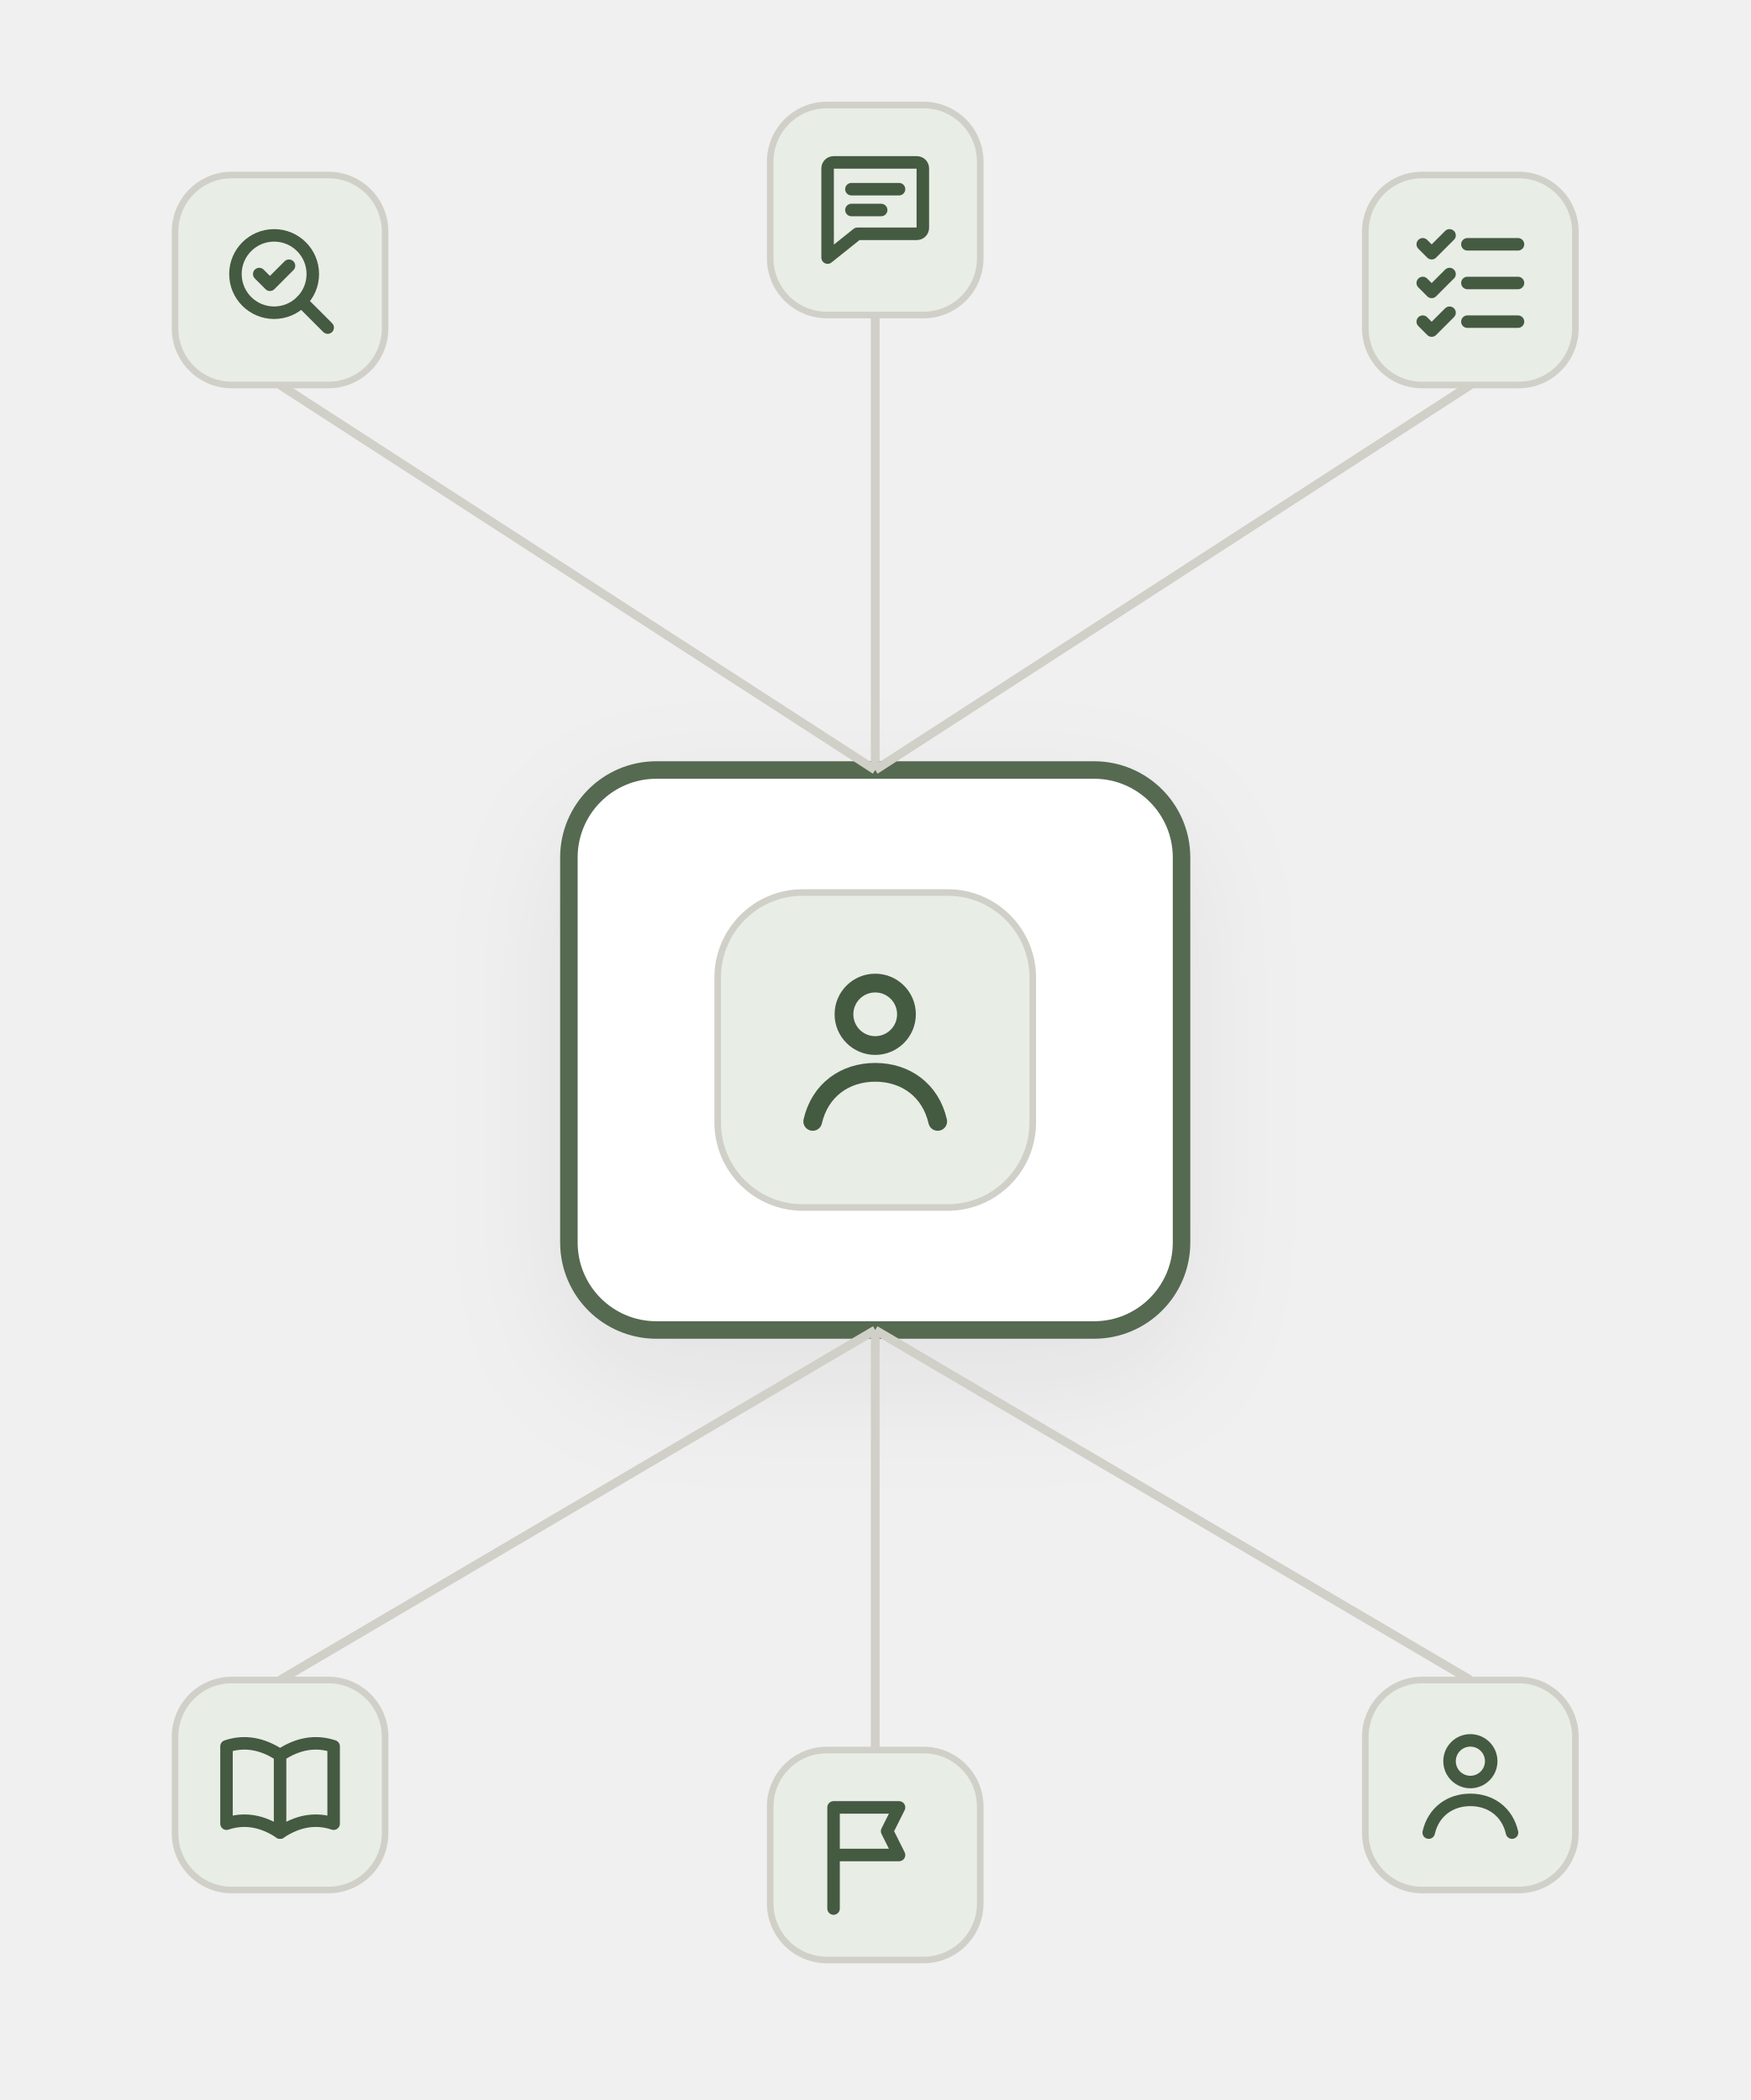
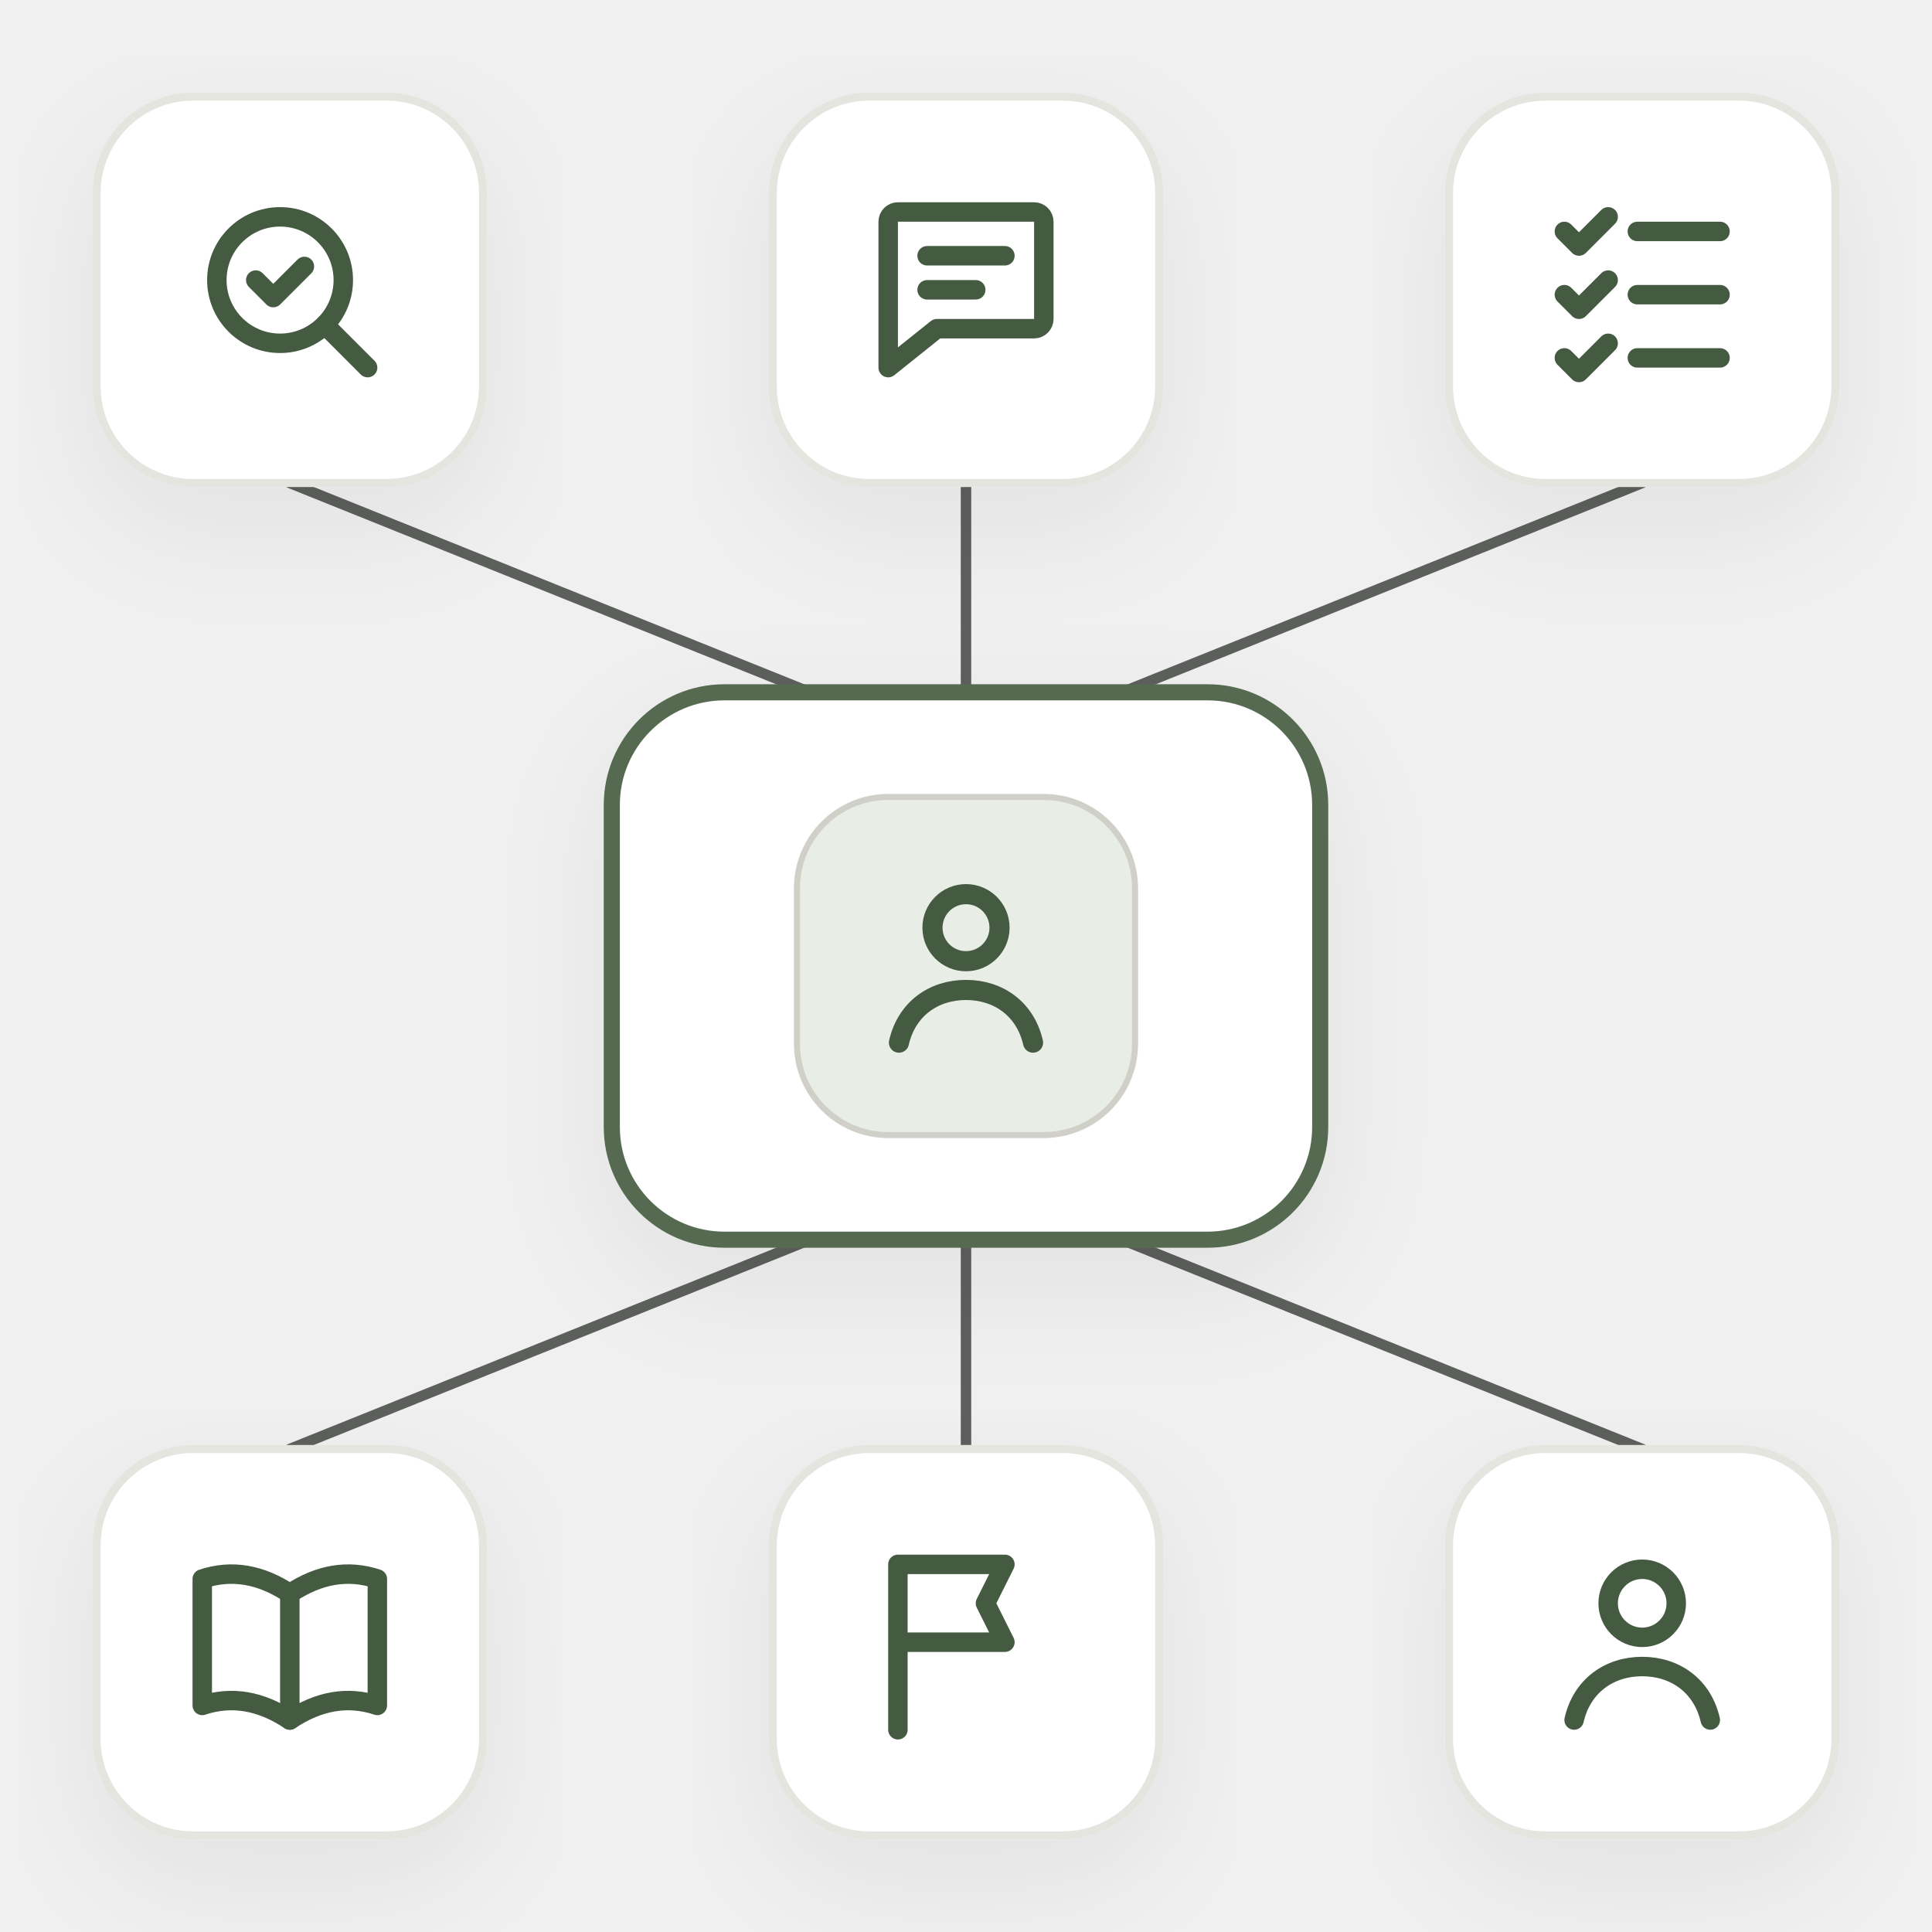
- <svg xmlns="http://www.w3.org/2000/svg" viewBox="0 0 400 480" width="400" height="480">
+ <svg xmlns="http://www.w3.org/2000/svg" viewBox="0 0 480 480" width="480" height="480">
  <defs>
    <filter id="sh" x="-20%" y="-20%" width="140%" height="160%">
      <feDropShadow dx="0" dy="1" stdDeviation="1" flood-color="#252525" flood-opacity="0.05" />
      <feDropShadow dx="0" dy="10" stdDeviation="14" flood-color="#252525" flood-opacity="0.06" />
    </filter>
    <marker id="hn" viewBox="0 0 10 10" refX="8" refY="5" markerWidth="7" markerHeight="7" markerUnits="userSpaceOnUse" orient="auto" overflow="visible">
      <path d="M1 1L8 5 1 9" fill="none" stroke="#5c5f5c" stroke-width="1.9" stroke-linecap="round" stroke-linejoin="round" transform="scale(3) translate(-5.333 -3.333)" />
    </marker>
    <marker id="ha" viewBox="0 0 10 10" refX="8" refY="5" markerWidth="7" markerHeight="7" markerUnits="userSpaceOnUse" orient="auto" overflow="visible">
      <path d="M1 1L8 5 1 9" fill="none" stroke="#556b51" stroke-width="1.9" stroke-linecap="round" stroke-linejoin="round" transform="scale(3) translate(-5.333 -3.333)" />
    </marker>
  </defs>
-   <rect x="130" y="176" width="140" height="128" rx="20" fill="#ffffff" stroke="#556b51" stroke-width="4" filter="url(#sh)" />
-   <rect x="164" y="204" width="72" height="72" rx="19.44" fill="#e8ede5" stroke="#d0d0c8" stroke-width="1.5" />
-   <g transform="translate(175.52 215.52) scale(2.04)" fill="none" stroke="#445a41" stroke-width="2.1" stroke-linecap="round" stroke-linejoin="round" color="#445a41">
+   <path d="M72 120L201.28 172" fill="none" stroke="#5c5f5c" stroke-width="2.6" stroke-linecap="round" stroke-linejoin="round" />
+   <path d="M240 120L240 172" fill="none" stroke="#5c5f5c" stroke-width="2.6" stroke-linecap="round" stroke-linejoin="round" />
+   <path d="M408 120L278.72 172" fill="none" stroke="#5c5f5c" stroke-width="2.6" stroke-linecap="round" stroke-linejoin="round" />
+   <path d="M72 360L201.28 308" fill="none" stroke="#5c5f5c" stroke-width="2.6" stroke-linecap="round" stroke-linejoin="round" />
+   <path d="M240 360L240 308" fill="none" stroke="#5c5f5c" stroke-width="2.6" stroke-linecap="round" stroke-linejoin="round" />
+   <path d="M408 360L278.72 308" fill="none" stroke="#5c5f5c" stroke-width="2.6" stroke-linecap="round" stroke-linejoin="round" />
+   <rect x="152" y="172" width="176" height="136" rx="28" fill="#ffffff" stroke="#556b51" stroke-width="4" filter="url(#sh)" />
+   <rect x="198" y="198" width="84" height="84" rx="22.68" fill="#e8ede5" stroke="#d0d0c8" stroke-width="1.5" />
+   <g transform="translate(211.44 211.44) scale(2.38)" fill="none" stroke="#445a41" stroke-width="2.1" stroke-linecap="round" stroke-linejoin="round" color="#445a41">
    <circle cx="12" cy="8" r="3.5" />
    <path d="M5 20c.8-3.5 3.6-5.5 7-5.5s6.2 2 7 5.5" />
  </g>
-   <path d="M64 88L200 176" stroke="#d0d0c8" stroke-width="2" />
-   <rect x="40" y="40" width="48" height="48" rx="12.96" fill="#e8ede5" stroke="#d0d0c8" stroke-width="1.5" />
-   <g transform="translate(47.68 47.68) scale(1.36)" fill="none" stroke="#445a41" stroke-width="2.1" stroke-linecap="round" stroke-linejoin="round" color="#445a41">
+   <rect x="24" y="24" width="96" height="96" rx="24" fill="#ffffff" stroke="#e5e5e0" stroke-width="2" filter="url(#sh)" />
+   <g transform="translate(43 43) scale(2.416667)" fill="none" stroke="#445a41" stroke-width="2" stroke-linecap="round" stroke-linejoin="round" color="#445a41">
    <circle cx="11" cy="11" r="6.5" />
    <path d="M20 20l-4.4-4.4M8.5 11l1.8 1.8 3.2-3.2" />
  </g>
-   <path d="M200 72L200 176" stroke="#d0d0c8" stroke-width="2" />
-   <rect x="176" y="24" width="48" height="48" rx="12.96" fill="#e8ede5" stroke="#d0d0c8" stroke-width="1.5" />
-   <g transform="translate(183.68 31.68) scale(1.36)" fill="none" stroke="#445a41" stroke-width="2.1" stroke-linecap="round" stroke-linejoin="round" color="#445a41">
+   <rect x="192" y="24" width="96" height="96" rx="24" fill="#ffffff" stroke="#e5e5e0" stroke-width="2" filter="url(#sh)" />
+   <g transform="translate(211 43) scale(2.416667)" fill="none" stroke="#445a41" stroke-width="2" stroke-linecap="round" stroke-linejoin="round" color="#445a41">
    <path d="M5 4h14a1 1 0 0 1 1 1v10a1 1 0 0 1-1 1H9l-5 4V5a1 1 0 0 1 1-1z" />
    <path d="M8 8.5h8M8 12h5" />
  </g>
-   <path d="M336 88L200 176" stroke="#d0d0c8" stroke-width="2" />
-   <rect x="312" y="40" width="48" height="48" rx="12.96" fill="#e8ede5" stroke="#d0d0c8" stroke-width="1.5" />
-   <g transform="translate(319.68 47.68) scale(1.36)" fill="none" stroke="#445a41" stroke-width="2.1" stroke-linecap="round" stroke-linejoin="round" color="#445a41">
+   <rect x="360" y="24" width="96" height="96" rx="24" fill="#ffffff" stroke="#e5e5e0" stroke-width="2" filter="url(#sh)" />
+   <g transform="translate(379 43) scale(2.416667)" fill="none" stroke="#445a41" stroke-width="2" stroke-linecap="round" stroke-linejoin="round" color="#445a41">
    <path d="M4 6l1.5 1.5 3-3M4 12.5l1.5 1.5 3-3M4 19l1.5 1.5 3-3M11.5 6H20M11.5 12.5H20M11.5 19H20" />
  </g>
-   <path d="M64 384L200 304" stroke="#d0d0c8" stroke-width="2" />
-   <rect x="40" y="384" width="48" height="48" rx="12.96" fill="#e8ede5" stroke="#d0d0c8" stroke-width="1.5" />
-   <g transform="translate(47.68 391.68) scale(1.36)" fill="none" stroke="#445a41" stroke-width="2.1" stroke-linecap="round" stroke-linejoin="round" color="#445a41">
+   <rect x="24" y="360" width="96" height="96" rx="24" fill="#ffffff" stroke="#e5e5e0" stroke-width="2" filter="url(#sh)" />
+   <g transform="translate(43 379) scale(2.416667)" fill="none" stroke="#445a41" stroke-width="2" stroke-linecap="round" stroke-linejoin="round" color="#445a41">
    <path d="M3 5.5c3-1 6-.5 9 1.5 3-2 6-2.5 9-1.5v13c-3-1-6-.5-9 1.5-3-2-6-2.5-9-1.5z" />
    <path d="M12 7v13" />
  </g>
-   <path d="M200 400L200 304" stroke="#d0d0c8" stroke-width="2" />
-   <rect x="176" y="400" width="48" height="48" rx="12.96" fill="#e8ede5" stroke="#d0d0c8" stroke-width="1.5" />
-   <g transform="translate(183.68 407.68) scale(1.36)" fill="none" stroke="#445a41" stroke-width="2.1" stroke-linecap="round" stroke-linejoin="round" color="#445a41">
+   <rect x="192" y="360" width="96" height="96" rx="24" fill="#ffffff" stroke="#e5e5e0" stroke-width="2" filter="url(#sh)" />
+   <g transform="translate(211 379) scale(2.416667)" fill="none" stroke="#445a41" stroke-width="2" stroke-linecap="round" stroke-linejoin="round" color="#445a41">
    <path d="M5 21V4M5 4h11l-2 4 2 4H5" />
  </g>
-   <path d="M336 384L200 304" stroke="#d0d0c8" stroke-width="2" />
-   <rect x="312" y="384" width="48" height="48" rx="12.96" fill="#e8ede5" stroke="#d0d0c8" stroke-width="1.5" />
-   <g transform="translate(319.68 391.68) scale(1.36)" fill="none" stroke="#445a41" stroke-width="2.1" stroke-linecap="round" stroke-linejoin="round" color="#445a41">
+   <rect x="360" y="360" width="96" height="96" rx="24" fill="#ffffff" stroke="#e5e5e0" stroke-width="2" filter="url(#sh)" />
+   <g transform="translate(379 379) scale(2.416667)" fill="none" stroke="#445a41" stroke-width="2" stroke-linecap="round" stroke-linejoin="round" color="#445a41">
    <circle cx="12" cy="8" r="3.5" />
    <path d="M5 20c.8-3.5 3.6-5.5 7-5.5s6.2 2 7 5.5" />
  </g>
</svg>
